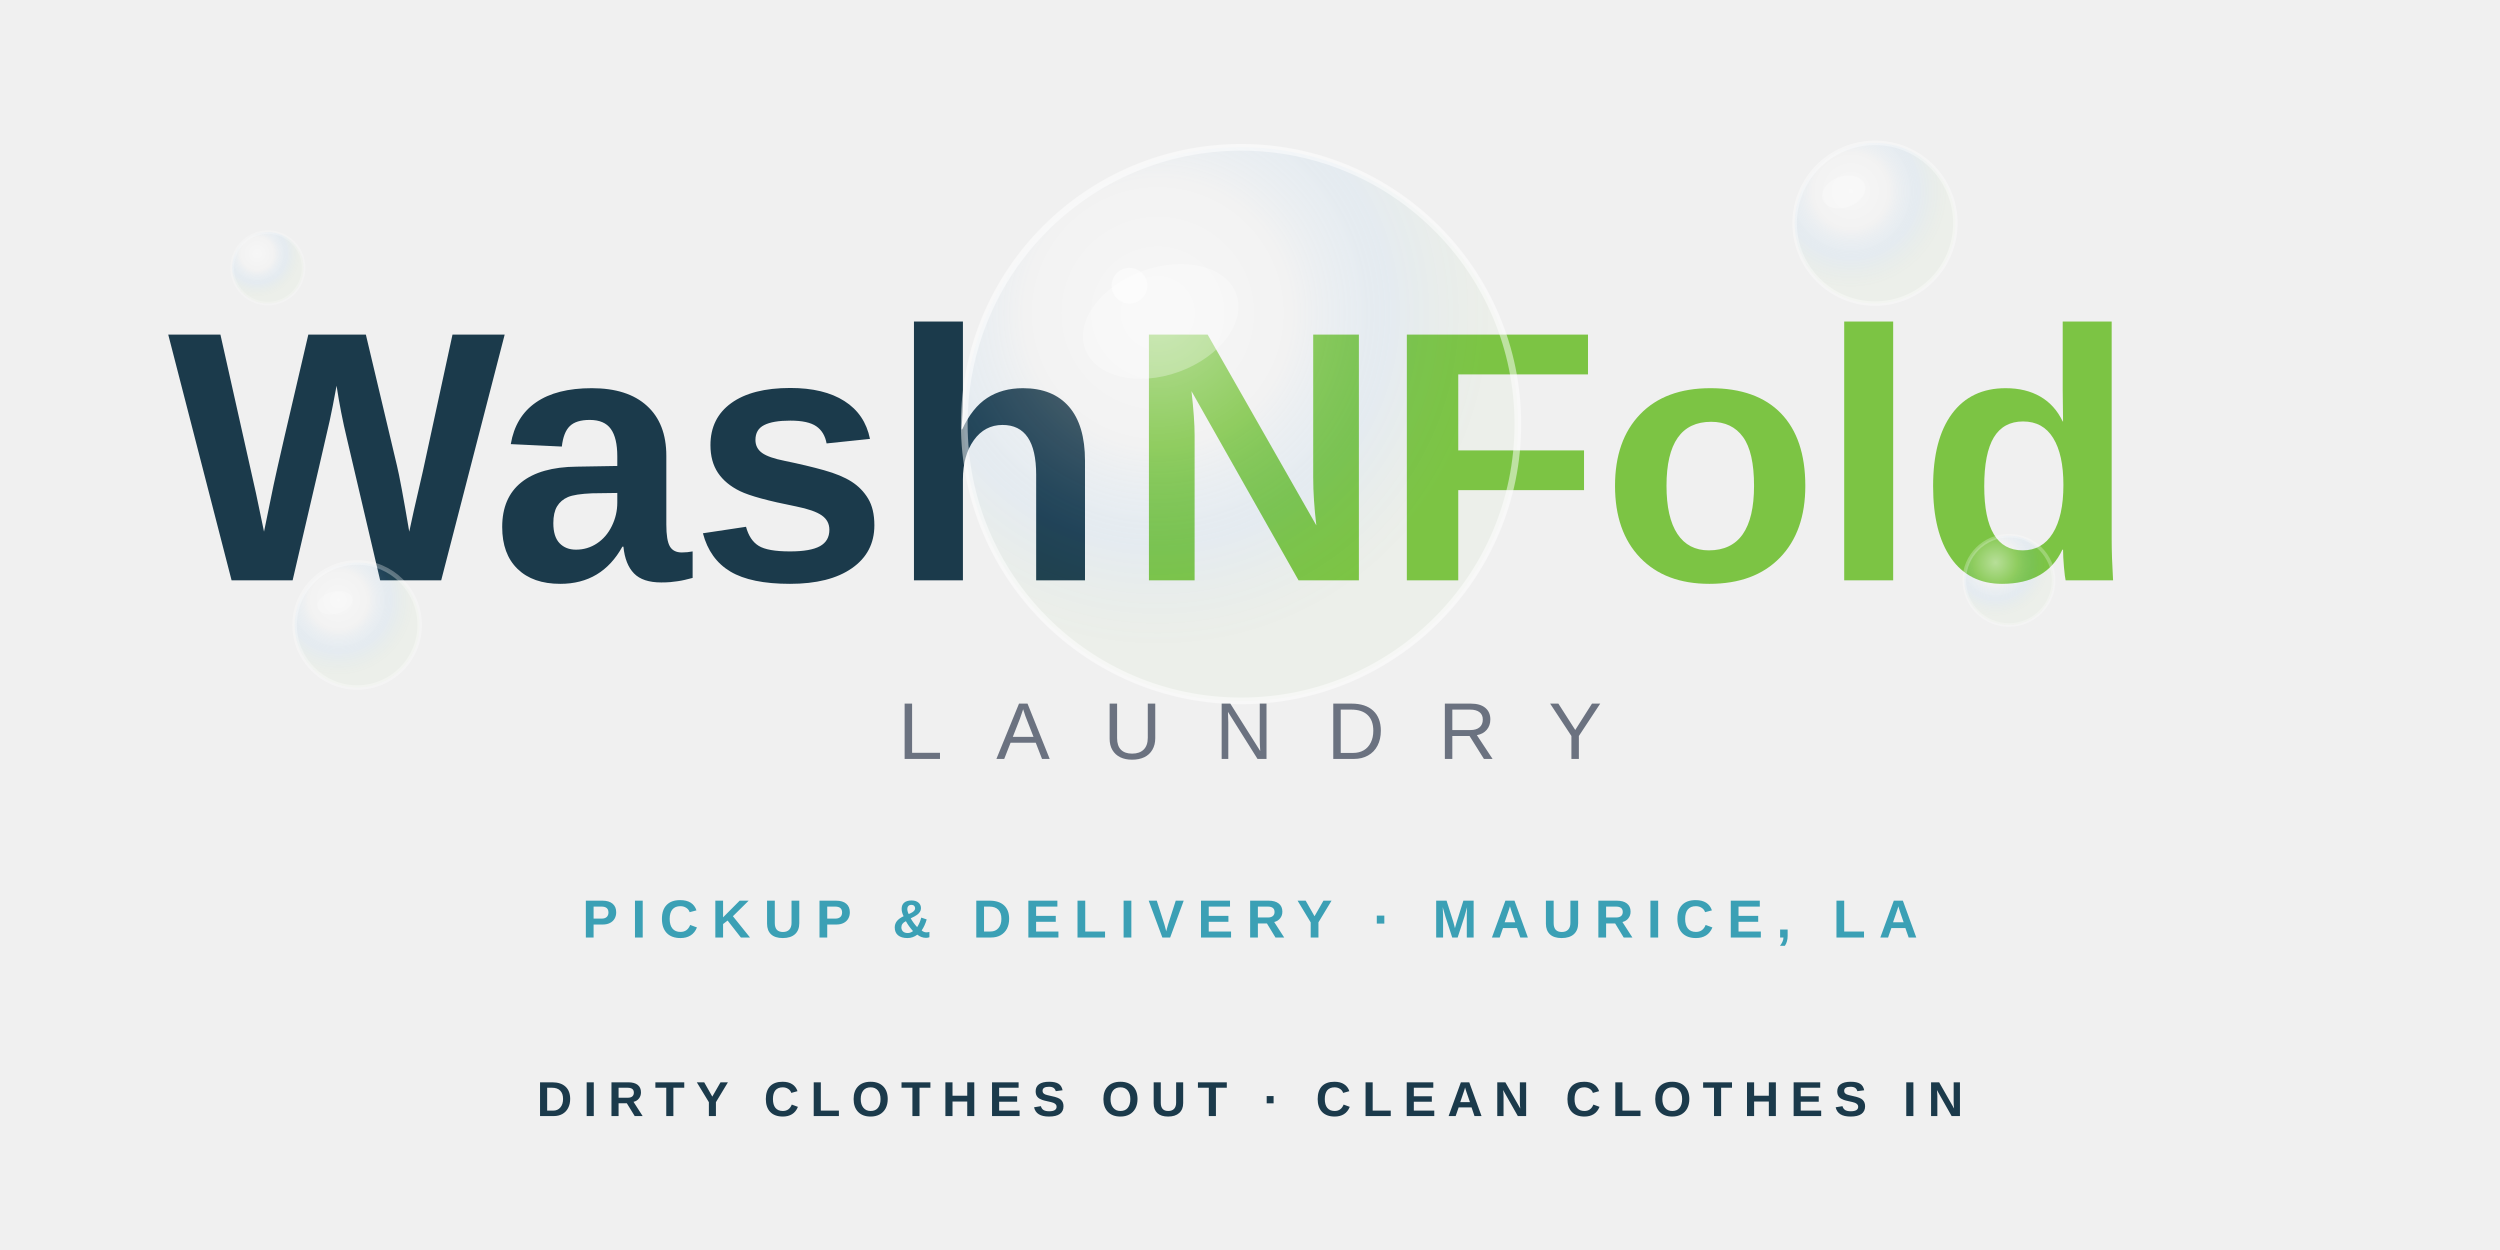
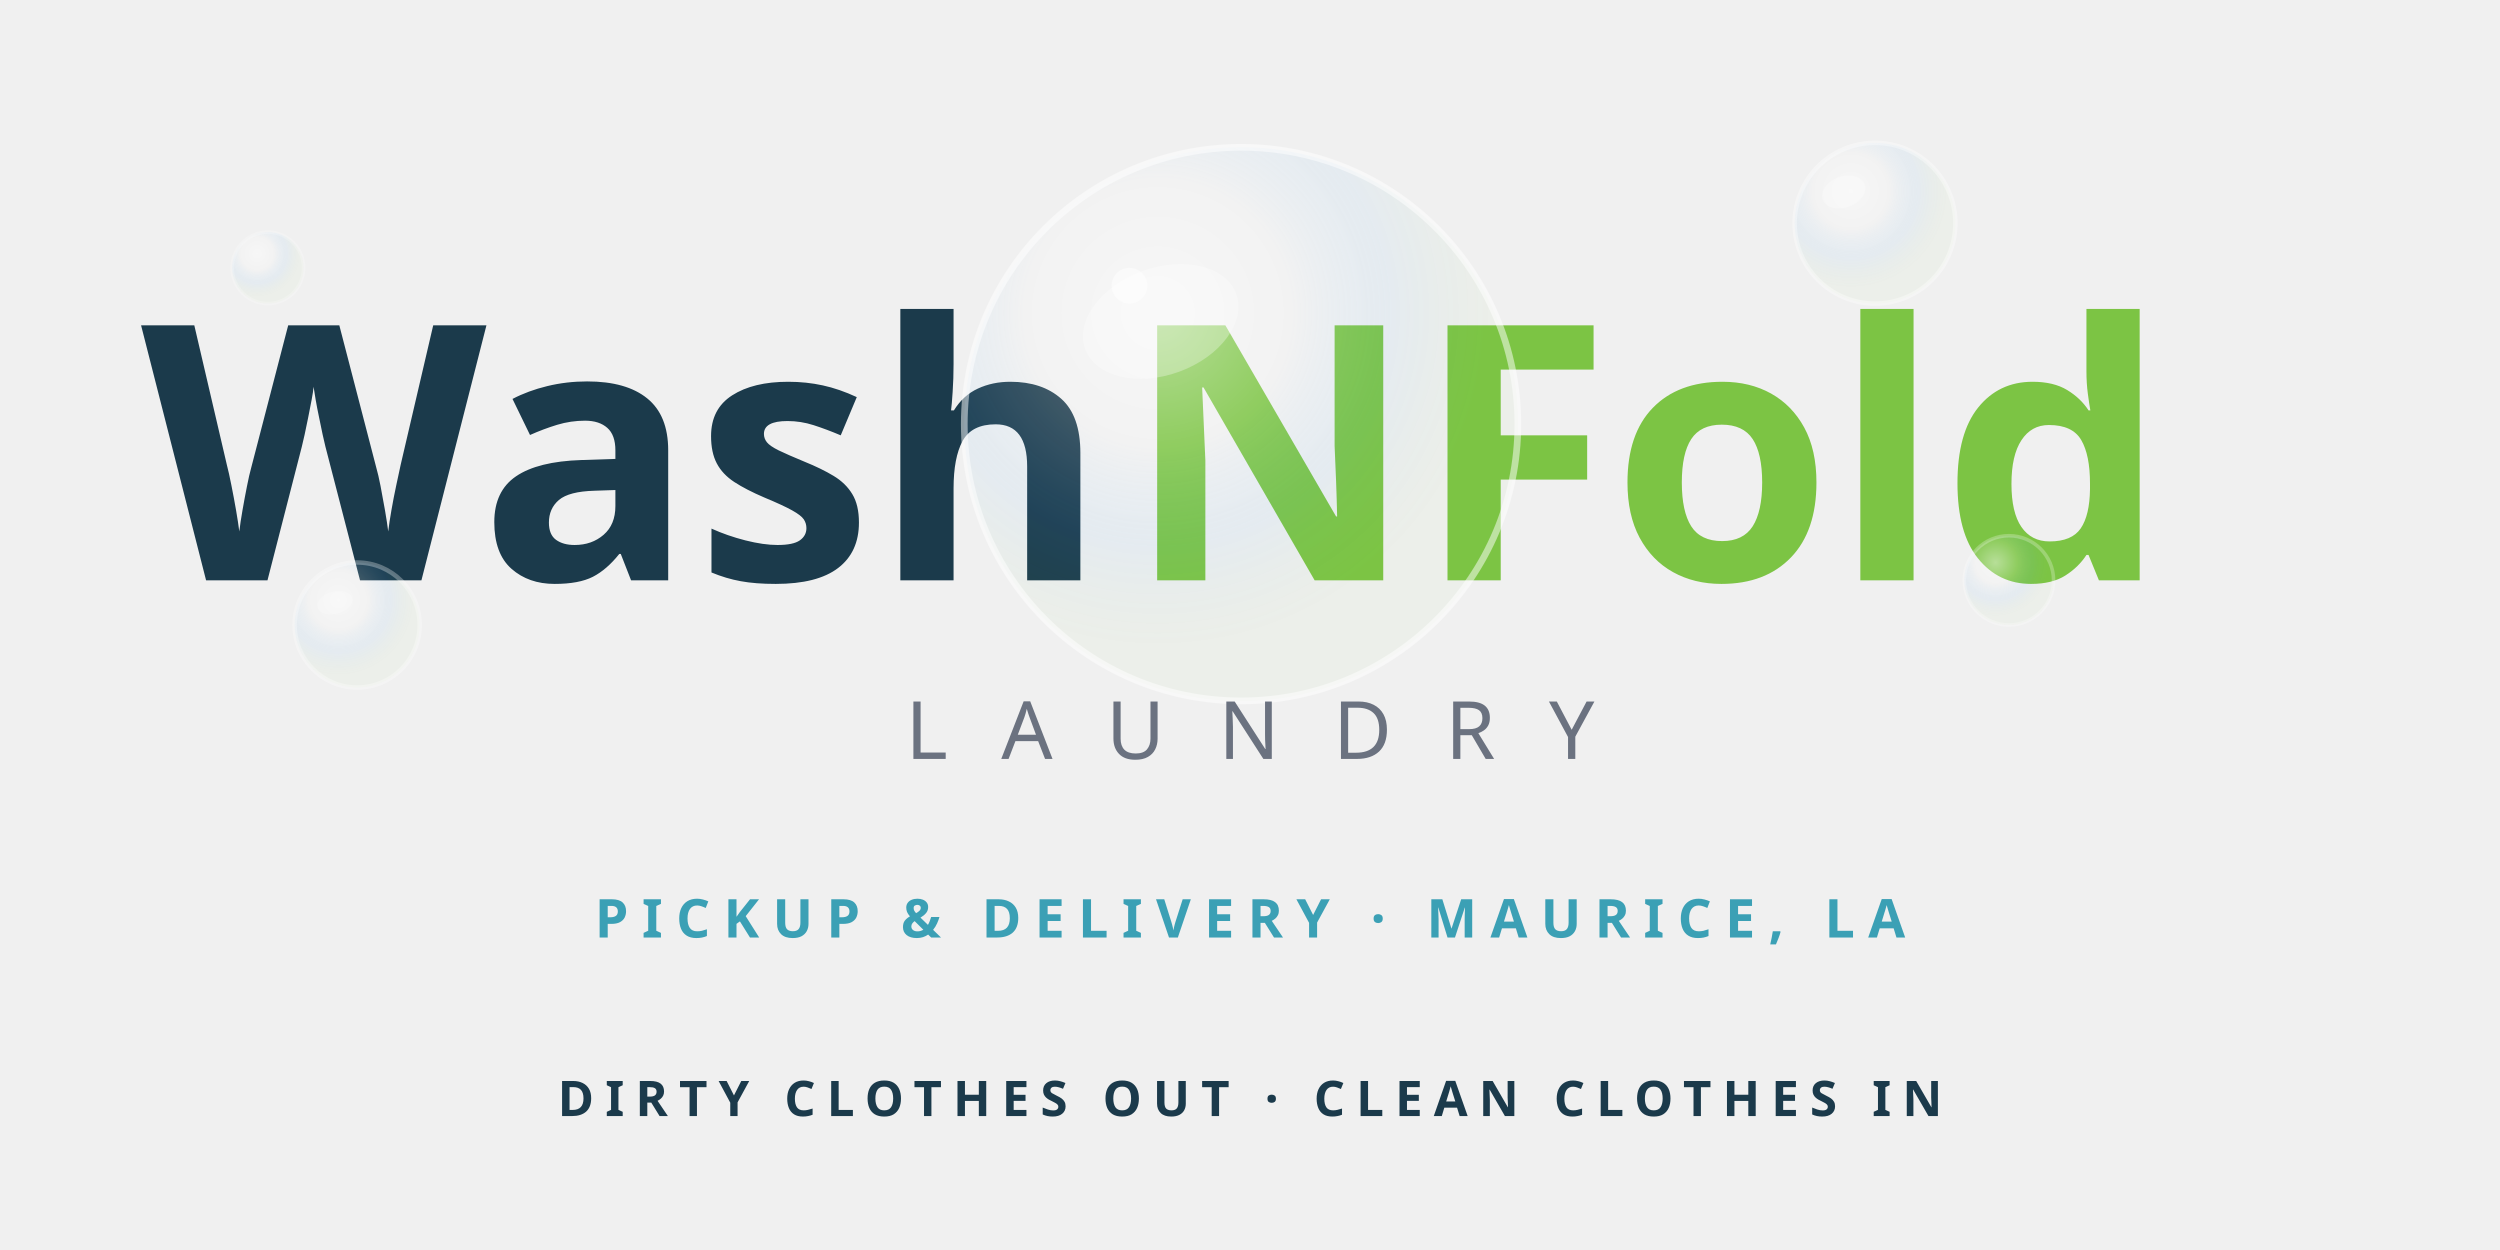
<svg xmlns="http://www.w3.org/2000/svg" viewBox="0 0 560 280" width="560" height="280">
  <defs>
    <linearGradient id="grad" x1="0" y1="0" x2="1" y2="1">
      <stop offset="0%" stop-color="#64B5F6" />
      <stop offset="100%" stop-color="#7CC444" />
    </linearGradient>
    <radialGradient id="bubble-glass" cx="35%" cy="30%" r="60%">
      <stop offset="0%" stop-color="#FFFFFF" stop-opacity="0.45" />
      <stop offset="40%" stop-color="#FFFFFF" stop-opacity="0.15" />
      <stop offset="70%" stop-color="#64B5F6" stop-opacity="0.08" />
      <stop offset="100%" stop-color="#7CC444" stop-opacity="0.04" />
    </radialGradient>
  </defs>
-   <text x="248" y="130" text-anchor="end" font-family="Arial, Helvetica, sans-serif" font-weight="900" font-size="80" fill="#1B3A4B">Wash</text>
-   <text x="252" y="130" text-anchor="start" font-family="Arial, Helvetica, sans-serif" font-weight="900" font-size="80" fill="#7CC444">NFold</text>
+   <text x="248" y="130" text-anchor="end" font-family="'Nunito', sans-serif" font-weight="900" font-size="80" fill="#1B3A4B">Wash</text>
+   <text x="252" y="130" text-anchor="start" font-family="'Nunito', sans-serif" font-weight="900" font-size="80" fill="#7CC444">NFold</text>
  <circle cx="278" cy="95" r="62" fill="url(#bubble-glass)" stroke="rgba(255,255,255,0.5)" stroke-width="1.5" />
  <ellipse cx="260" cy="72" rx="18" ry="12" fill="#FFFFFF" opacity="0.3" transform="rotate(-20,260,72)" />
  <circle cx="253" cy="64" r="4" fill="#FFFFFF" opacity="0.5" />
  <circle cx="420" cy="50" r="18" fill="url(#bubble-glass)" stroke="rgba(255,255,255,0.35)" stroke-width="1" />
  <ellipse cx="413" cy="43" rx="5" ry="3.5" fill="#FFFFFF" opacity="0.25" transform="rotate(-20,413,43)" />
  <circle cx="80" cy="140" r="14" fill="url(#bubble-glass)" stroke="rgba(255,255,255,0.3)" stroke-width="1" />
  <ellipse cx="75" cy="135" rx="4" ry="2.5" fill="#FFFFFF" opacity="0.2" transform="rotate(-15,75,135)" />
  <circle cx="450" cy="130" r="10" fill="url(#bubble-glass)" stroke="rgba(255,255,255,0.25)" stroke-width="0.8" />
  <circle cx="60" cy="60" r="8" fill="url(#bubble-glass)" stroke="rgba(255,255,255,0.2)" stroke-width="0.8" />
-   <text x="280" y="170" text-anchor="middle" font-family="Arial, Helvetica, sans-serif" font-weight="400" font-size="18" letter-spacing="12" fill="#6B7280">LAUNDRY</text>
-   <text x="280" y="210" text-anchor="middle" font-family="Arial, Helvetica, sans-serif" font-weight="700" font-size="12" letter-spacing="3" fill="#3BA0B5">PICKUP &amp; DELIVERY · MAURICE, LA</text>
-   <text x="280" y="250" text-anchor="middle" font-family="Arial, Helvetica, sans-serif" font-weight="800" font-size="11" letter-spacing="2.5" fill="#1B3A4B">DIRTY CLOTHES OUT · CLEAN CLOTHES IN</text>
+   <text x="280" y="170" text-anchor="middle" font-family="'Nunito', sans-serif" font-weight="400" font-size="18" letter-spacing="12" fill="#6B7280">LAUNDRY</text>
+   <text x="280" y="210" text-anchor="middle" font-family="'Nunito', sans-serif" font-weight="700" font-size="12" letter-spacing="3" fill="#3BA0B5">PICKUP &amp; DELIVERY · MAURICE, LA</text>
+   <text x="280" y="250" text-anchor="middle" font-family="'Nunito', sans-serif" font-weight="800" font-size="11" letter-spacing="2.5" fill="#1B3A4B">DIRTY CLOTHES OUT · CLEAN CLOTHES IN</text>
</svg>
